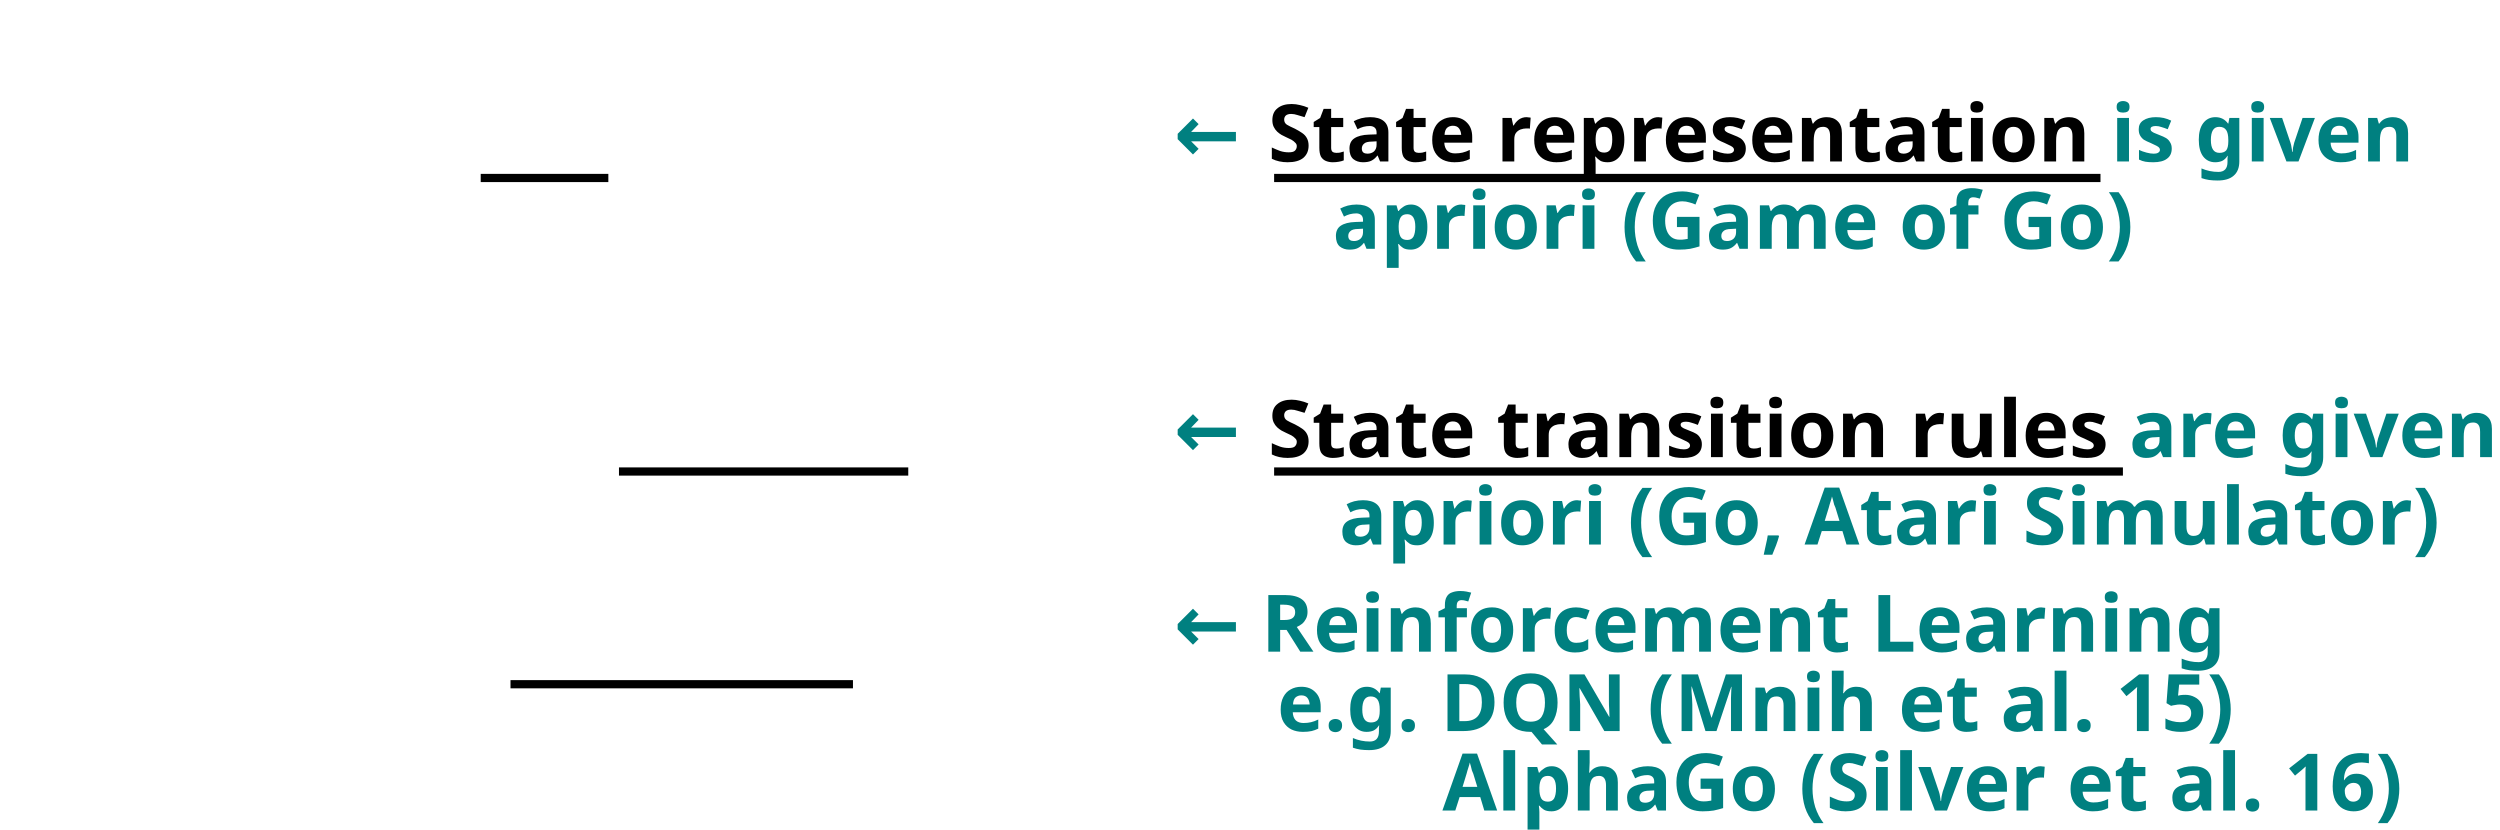
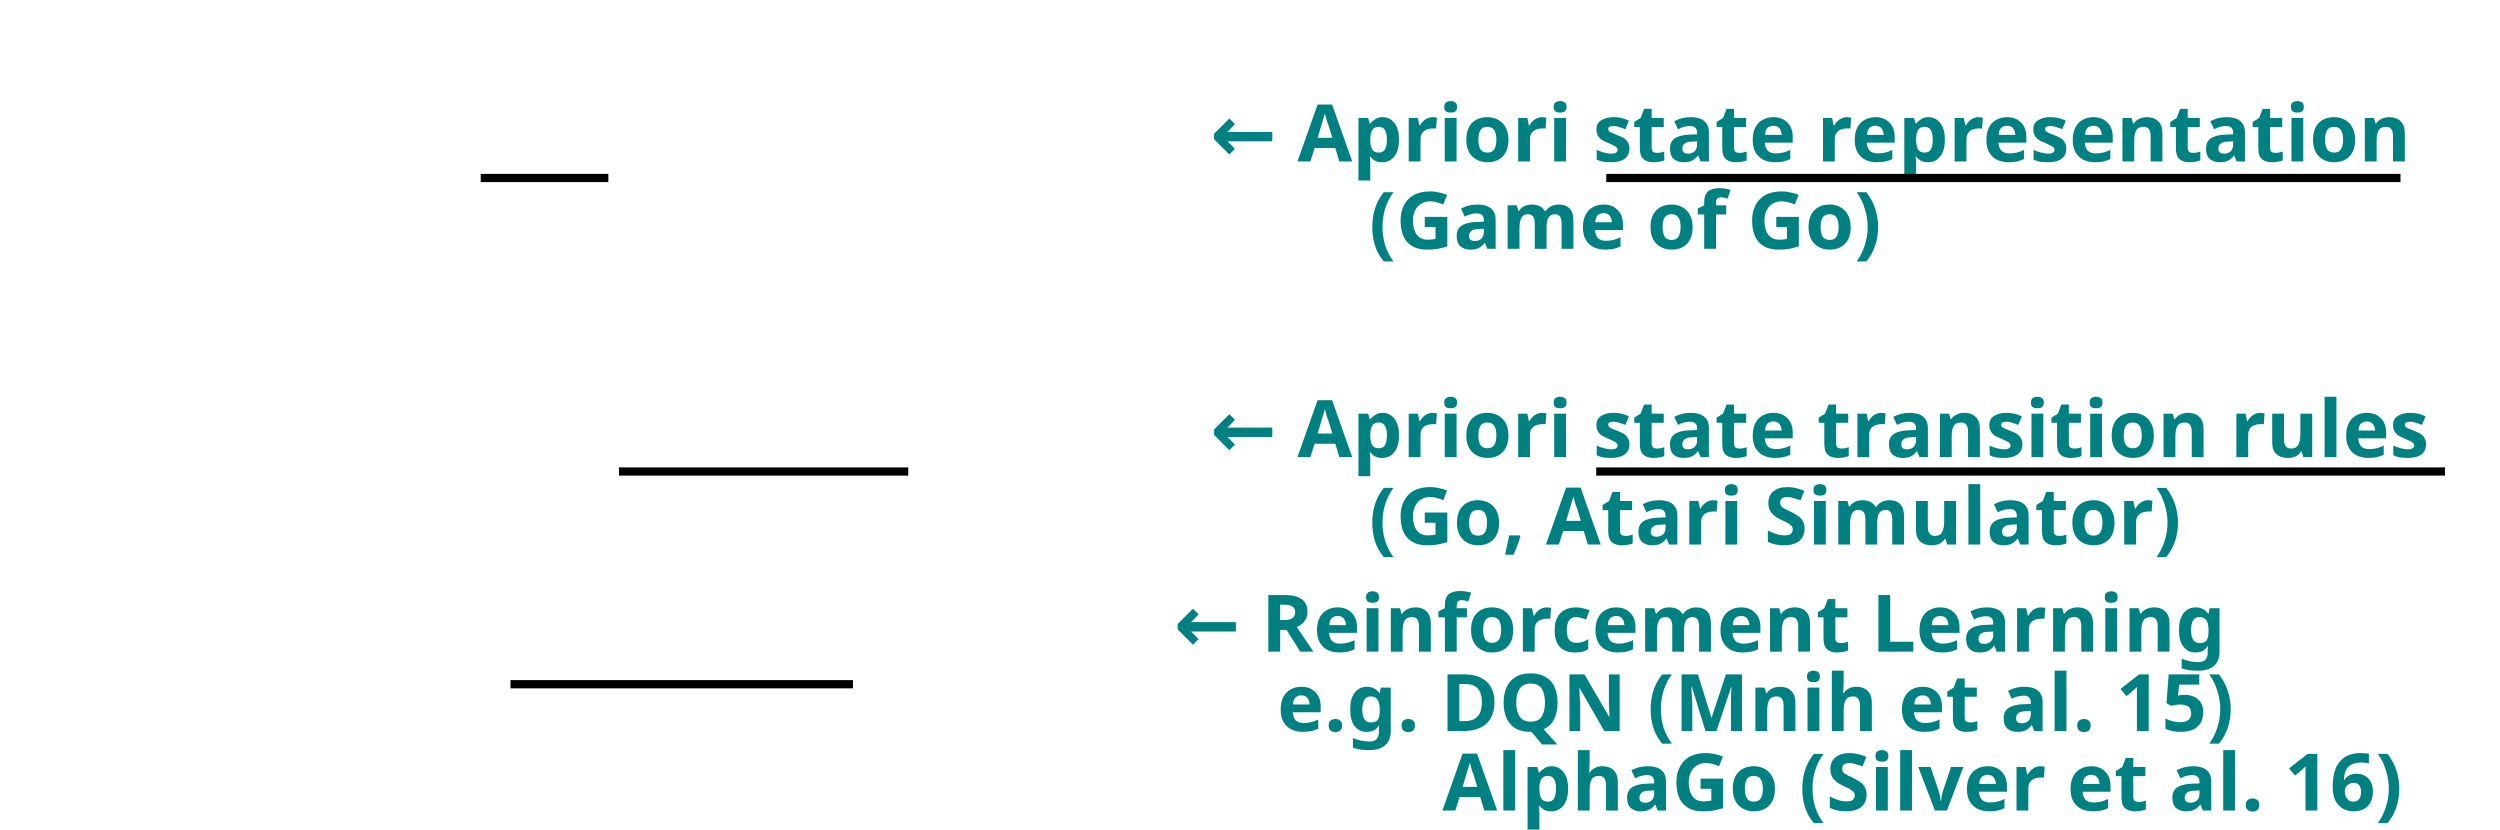
<svg xmlns="http://www.w3.org/2000/svg" width="145.521mm" height="48.288mm" viewBox="0 0 145.521 48.288" version="1.1" id="svg871">
  <defs id="defs865" />
  <g id="layer1" transform="translate(-5.746548,7.386053)">
    <flowRoot xml:space="preserve" id="flowRoot1416" style="color:#000000;font-style:normal;font-variant:normal;font-weight:bold;font-stretch:normal;font-size:13.333px;line-height:125%;font-family:'Noto Sans';-inkscape-font-specification:'Noto Sans Bold';font-variant-ligatures:normal;font-variant-position:normal;font-variant-caps:normal;font-variant-numeric:normal;font-variant-alternates:normal;font-feature-settings:normal;text-indent:0;text-align:start;text-decoration:none;text-decoration-line:none;text-decoration-style:solid;text-decoration-color:#000000;letter-spacing:0px;word-spacing:0px;text-transform:none;writing-mode:lr-tb;direction:ltr;text-orientation:mixed;dominant-baseline:auto;baseline-shift:baseline;text-anchor:start;white-space:normal;shape-padding:0;clip-rule:nonzero;display:inline;overflow:visible;visibility:visible;opacity:1;isolation:auto;mix-blend-mode:normal;color-interpolation:sRGB;color-interpolation-filters:linearRGB;solid-color:#000000;solid-opacity:1;vector-effect:none;fill:#000000;fill-opacity:1;fill-rule:nonzero;stroke:none;stroke-width:3.78;stroke-linecap:butt;stroke-linejoin:miter;stroke-miterlimit:4;stroke-dasharray:none;stroke-dashoffset:0;stroke-opacity:1;marker:none;marker-start:none;marker-mid:none;marker-end:none;color-rendering:auto;image-rendering:auto;shape-rendering:auto;text-rendering:auto;enable-background:accumulate" transform="matrix(0.3466781,0,0,0.3466781,-11.06328,-21.79624)">
      <flowRegion id="flowRegion1418" style="font-style:normal;font-variant:normal;font-weight:bold;font-stretch:normal;font-size:13.333px;font-family:'Noto Sans';-inkscape-font-specification:'Noto Sans Bold';text-align:start;text-anchor:start">
        <rect id="rect1420" width="626.295" height="530.33" x="48.487" y="39.636" style="font-style:normal;font-variant:normal;font-weight:bold;font-stretch:normal;font-size:13.333px;font-family:'Noto Sans';-inkscape-font-specification:'Noto Sans Bold';text-align:start;text-anchor:start" />
      </flowRegion>
      <flowPara id="flowPara1422">
        <flowSpan style="font-style:normal;font-variant:normal;font-weight:bold;font-stretch:normal;font-size:13.333px;font-family:'Noto Sans';-inkscape-font-specification:'Noto Sans Bold';fill:#800080" id="flowSpan1450">function</flowSpan> SearchAgent():</flowPara>
      <flowPara id="flowPara1426">    OPEN ← { <flowSpan style="font-style:normal;font-variant:normal;font-weight:bold;font-stretch:normal;font-size:13.333px;font-family:'Noto Sans';-inkscape-font-specification:'Noto Sans Bold';fill:#ff0000" id="flowSpan1446">init</flowSpan> }</flowPara>
      <flowPara id="flowPara1428">
        <flowSpan style="font-style:normal;font-variant:normal;font-weight:bold;font-stretch:normal;font-size:13.333px;font-family:'Noto Sans';-inkscape-font-specification:'Noto Sans Bold';fill:#800080" id="flowSpan1472">    until</flowSpan> goal found:</flowPara>
      <flowPara id="flowPara1430">        node ← select(OPEN)</flowPara>
      <flowPara id="flowPara1432">        Children ← <flowSpan style="font-style:normal;font-variant:normal;font-weight:bold;font-stretch:normal;font-size:13.333px;font-family:'Noto Sans';-inkscape-font-specification:'Noto Sans Bold';fill:#ff0000" id="flowSpan1442">expand</flowSpan>(node)</flowPara>
      <flowPara id="flowPara1434">
        <flowSpan style="font-style:normal;font-variant:normal;font-weight:bold;font-stretch:normal;font-size:13.333px;font-family:'Noto Sans';-inkscape-font-specification:'Noto Sans Bold';fill:#800080" id="flowSpan1474">        for</flowSpan>
        <flowSpan style="font-style:normal;font-variant:normal;font-weight:bold;font-stretch:normal;font-size:13.333px;font-family:'Noto Sans';-inkscape-font-specification:'Noto Sans Bold';fill:#800080" id="flowSpan1476">each</flowSpan> c ∈ Children:</flowPara>
      <flowPara id="flowPara1436">            key ← <flowSpan style="font-style:normal;font-variant:normal;font-weight:bold;font-stretch:normal;font-size:13.333px;font-family:'Noto Sans';-inkscape-font-specification:'Noto Sans Bold';fill:#ff0000" id="flowSpan1444">evaluate</flowSpan>(c)</flowPara>
      <flowPara id="flowPara1438">            insert(OPEN, c, key)</flowPara>
      <flowPara id="flowPara1440" />
    </flowRoot>
    <text xml:space="preserve" style="color:#000000;font-style:normal;font-variant:normal;font-weight:bold;font-stretch:normal;font-size:4.622px;line-height:100%;font-family:'Noto Sans';-inkscape-font-specification:'Noto Sans Bold';font-variant-ligatures:normal;font-variant-position:normal;font-variant-caps:normal;font-variant-numeric:normal;font-variant-alternates:normal;font-feature-settings:normal;text-indent:0;text-align:start;text-decoration:none;text-decoration-line:none;text-decoration-style:solid;text-decoration-color:#000000;letter-spacing:0px;word-spacing:0px;text-transform:none;writing-mode:lr-tb;direction:ltr;text-orientation:mixed;dominant-baseline:auto;baseline-shift:baseline;text-anchor:start;white-space:normal;shape-padding:0;clip-rule:nonzero;display:inline;overflow:visible;visibility:visible;opacity:1;isolation:auto;mix-blend-mode:normal;color-interpolation:sRGB;color-interpolation-filters:linearRGB;solid-color:#000000;solid-opacity:1;vector-effect:none;fill:#008080;fill-opacity:1;fill-rule:nonzero;stroke:none;stroke-width:1.31;stroke-linecap:butt;stroke-linejoin:miter;stroke-miterlimit:4;stroke-dasharray:none;stroke-dashoffset:0;stroke-opacity:1;marker:none;marker-start:none;marker-mid:none;marker-end:none;color-rendering:auto;image-rendering:auto;shape-rendering:auto;text-rendering:auto;enable-background:accumulate" x="74.077" y="30.547" id="text4503">
      <tspan id="tspan4501" x="74.077" y="30.547" style="font-style:normal;font-variant:normal;font-weight:bold;font-stretch:normal;font-size:4.622px;line-height:100%;font-family:'Noto Sans';-inkscape-font-specification:'Noto Sans Bold';font-variant-ligatures:normal;font-variant-position:normal;font-variant-caps:normal;font-variant-numeric:normal;font-variant-alternates:normal;font-feature-settings:normal;text-indent:0;text-align:start;text-decoration:none;text-decoration-line:none;text-decoration-style:solid;text-decoration-color:#000000;letter-spacing:0px;word-spacing:0px;text-transform:none;writing-mode:lr-tb;direction:ltr;text-orientation:mixed;dominant-baseline:auto;baseline-shift:baseline;text-anchor:start;white-space:normal;shape-padding:0;vector-effect:none;fill:#008080;fill-opacity:1;stroke:none;stroke-width:1.31;stroke-linecap:butt;stroke-linejoin:miter;stroke-miterlimit:4;stroke-dasharray:none;stroke-dashoffset:0;stroke-opacity:1;marker:none;marker-start:none;marker-mid:none;marker-end:none">← Reinforcement Learning</tspan>
      <tspan x="74.077" y="35.169" style="font-style:normal;font-variant:normal;font-weight:bold;font-stretch:normal;font-size:4.622px;line-height:100%;font-family:'Noto Sans';-inkscape-font-specification:'Noto Sans Bold';font-variant-ligatures:normal;font-variant-position:normal;font-variant-caps:normal;font-variant-numeric:normal;font-variant-alternates:normal;font-feature-settings:normal;text-indent:0;text-align:start;text-decoration:none;text-decoration-line:none;text-decoration-style:solid;text-decoration-color:#000000;letter-spacing:0px;word-spacing:0px;text-transform:none;writing-mode:lr-tb;direction:ltr;text-orientation:mixed;dominant-baseline:auto;baseline-shift:baseline;text-anchor:start;white-space:normal;shape-padding:0;vector-effect:none;fill:#008080;fill-opacity:1;stroke:none;stroke-width:1.31;stroke-linecap:butt;stroke-linejoin:miter;stroke-miterlimit:4;stroke-dasharray:none;stroke-dashoffset:0;stroke-opacity:1;marker:none;marker-start:none;marker-mid:none;marker-end:none" id="tspan4505">     e.g. DQN (Mnih et al. 15)</tspan>
      <tspan x="74.077" y="39.792" style="font-style:normal;font-variant:normal;font-weight:bold;font-stretch:normal;font-size:4.622px;line-height:100%;font-family:'Noto Sans';-inkscape-font-specification:'Noto Sans Bold';font-variant-ligatures:normal;font-variant-position:normal;font-variant-caps:normal;font-variant-numeric:normal;font-variant-alternates:normal;font-feature-settings:normal;text-indent:0;text-align:start;text-decoration:none;text-decoration-line:none;text-decoration-style:solid;text-decoration-color:#000000;letter-spacing:0px;word-spacing:0px;text-transform:none;writing-mode:lr-tb;direction:ltr;text-orientation:mixed;dominant-baseline:auto;baseline-shift:baseline;text-anchor:start;white-space:normal;shape-padding:0;vector-effect:none;fill:#008080;fill-opacity:1;stroke:none;stroke-width:1.31;stroke-linecap:butt;stroke-linejoin:miter;stroke-miterlimit:4;stroke-dasharray:none;stroke-dashoffset:0;stroke-opacity:1;marker:none;marker-start:none;marker-mid:none;marker-end:none" id="tspan4507">             AlphaGo (Silver et al. 16)</tspan>
    </text>
-     <text xml:space="preserve" style="color:#000000;font-style:normal;font-variant:normal;font-weight:bold;font-stretch:normal;font-size:4.622px;line-height:110%;font-family:'Noto Sans';-inkscape-font-specification:'Noto Sans Bold';font-variant-ligatures:normal;font-variant-position:normal;font-variant-caps:normal;font-variant-numeric:normal;font-variant-alternates:normal;font-feature-settings:normal;text-indent:0;text-align:start;text-decoration:none;text-decoration-line:none;text-decoration-style:solid;text-decoration-color:#000000;letter-spacing:0px;word-spacing:0px;text-transform:none;writing-mode:lr-tb;direction:ltr;text-orientation:mixed;dominant-baseline:auto;baseline-shift:baseline;text-anchor:start;white-space:normal;shape-padding:0;clip-rule:nonzero;display:inline;overflow:visible;visibility:visible;opacity:1;isolation:auto;mix-blend-mode:normal;color-interpolation:sRGB;color-interpolation-filters:linearRGB;solid-color:#000000;solid-opacity:1;vector-effect:none;fill:#008080;fill-opacity:1;fill-rule:nonzero;stroke:none;stroke-width:1.31;stroke-linecap:butt;stroke-linejoin:miter;stroke-miterlimit:4;stroke-dasharray:none;stroke-dashoffset:0;stroke-opacity:1;marker:none;marker-start:none;marker-mid:none;marker-end:none;color-rendering:auto;image-rendering:auto;shape-rendering:auto;text-rendering:auto;enable-background:accumulate" x="74.077" y="2.013" id="text4511">
-       <tspan id="tspan4509" x="74.077" y="2.013" style="font-style:normal;font-variant:normal;font-weight:bold;font-stretch:normal;font-size:4.622px;line-height:110%;font-family:'Noto Sans';-inkscape-font-specification:'Noto Sans Bold';font-variant-ligatures:normal;font-variant-position:normal;font-variant-caps:normal;font-variant-numeric:normal;font-variant-alternates:normal;font-feature-settings:normal;text-indent:0;text-align:start;text-decoration:none;text-decoration-line:none;text-decoration-style:solid;text-decoration-color:#000000;letter-spacing:0px;word-spacing:0px;text-transform:none;writing-mode:lr-tb;direction:ltr;text-orientation:mixed;dominant-baseline:auto;baseline-shift:baseline;text-anchor:start;white-space:normal;shape-padding:0;vector-effect:none;fill:#008080;fill-opacity:1;stroke:none;stroke-width:1.31;stroke-linecap:butt;stroke-linejoin:miter;stroke-miterlimit:4;stroke-dasharray:none;stroke-dashoffset:0;stroke-opacity:1;marker:none;marker-start:none;marker-mid:none;marker-end:none">← <tspan style="line-height:110%;fill:#000000;stroke-width:1.31" id="tspan4588">State representation</tspan> is given</tspan>
-       <tspan x="74.077" y="7.098" style="font-style:normal;font-variant:normal;font-weight:bold;font-stretch:normal;font-size:4.622px;line-height:110%;font-family:'Noto Sans';-inkscape-font-specification:'Noto Sans Bold';font-variant-ligatures:normal;font-variant-position:normal;font-variant-caps:normal;font-variant-numeric:normal;font-variant-alternates:normal;font-feature-settings:normal;text-indent:0;text-align:start;text-decoration:none;text-decoration-line:none;text-decoration-style:solid;text-decoration-color:#000000;letter-spacing:0px;word-spacing:0px;text-transform:none;writing-mode:lr-tb;direction:ltr;text-orientation:mixed;dominant-baseline:auto;baseline-shift:baseline;text-anchor:start;white-space:normal;shape-padding:0;vector-effect:none;fill:#008080;fill-opacity:1;stroke:none;stroke-width:1.31;stroke-linecap:butt;stroke-linejoin:miter;stroke-miterlimit:4;stroke-dasharray:none;stroke-dashoffset:0;stroke-opacity:1;marker:none;marker-start:none;marker-mid:none;marker-end:none" id="tspan4584">　　apriori (Game of Go)</tspan>
+     <text xml:space="preserve" style="color:#000000;font-style:normal;font-variant:normal;font-weight:bold;font-stretch:normal;font-size:4.622px;line-height:110%;font-family:'Noto Sans';-inkscape-font-specification:'Noto Sans Bold';font-variant-ligatures:normal;font-variant-position:normal;font-variant-caps:normal;font-variant-numeric:normal;font-variant-alternates:normal;font-feature-settings:normal;text-indent:0;text-align:start;text-decoration:none;text-decoration-line:none;text-decoration-style:solid;text-decoration-color:#000000;letter-spacing:0px;word-spacing:0px;text-transform:none;writing-mode:lr-tb;direction:ltr;text-orientation:mixed;dominant-baseline:auto;baseline-shift:baseline;text-anchor:start;white-space:normal;shape-padding:0;clip-rule:nonzero;display:inline;overflow:visible;visibility:visible;opacity:1;isolation:auto;mix-blend-mode:normal;color-interpolation:sRGB;color-interpolation-filters:linearRGB;solid-color:#000000;solid-opacity:1;vector-effect:none;fill:#008080;fill-opacity:1;fill-rule:nonzero;stroke:none;stroke-width:1.31;stroke-linecap:butt;stroke-linejoin:miter;stroke-miterlimit:4;stroke-dasharray:none;stroke-dashoffset:0;stroke-opacity:1;marker:none;marker-start:none;marker-mid:none;marker-end:none;color-rendering:auto;image-rendering:auto;shape-rendering:auto;text-rendering:auto;enable-background:accumulate;" x="76.194" y="2.013" id="text4511">
+       <tspan id="tspan4509" x="76.194" y="2.013" style="font-style:normal;font-variant:normal;font-weight:bold;font-stretch:normal;font-size:4.622px;line-height:110%;font-family:'Noto Sans';-inkscape-font-specification:'Noto Sans Bold';font-variant-ligatures:normal;font-variant-position:normal;font-variant-caps:normal;font-variant-numeric:normal;font-variant-alternates:normal;font-feature-settings:normal;text-indent:0;text-align:start;text-decoration:none;text-decoration-line:none;text-decoration-style:solid;text-decoration-color:#000000;letter-spacing:0px;word-spacing:0px;text-transform:none;writing-mode:lr-tb;direction:ltr;text-orientation:mixed;dominant-baseline:auto;baseline-shift:baseline;text-anchor:start;white-space:normal;shape-padding:0;vector-effect:none;fill:#008080;fill-opacity:1;stroke:none;stroke-width:1.31;stroke-linecap:butt;stroke-linejoin:miter;stroke-miterlimit:4;stroke-dasharray:none;stroke-dashoffset:0;stroke-opacity:1;marker:none;marker-start:none;marker-mid:none;marker-end:none;">← Apriori s<tspan style="line-height:110%;fill:#008080;stroke-width:1.31;" id="tspan4588">tate representation</tspan>
+       </tspan>
+       <tspan x="76.194" y="7.098" style="font-style:normal;font-variant:normal;font-weight:bold;font-stretch:normal;font-size:4.622px;line-height:110%;font-family:'Noto Sans';-inkscape-font-specification:'Noto Sans Bold';font-variant-ligatures:normal;font-variant-position:normal;font-variant-caps:normal;font-variant-numeric:normal;font-variant-alternates:normal;font-feature-settings:normal;text-indent:0;text-align:start;text-decoration:none;text-decoration-line:none;text-decoration-style:solid;text-decoration-color:#000000;letter-spacing:0px;word-spacing:0px;text-transform:none;writing-mode:lr-tb;direction:ltr;text-orientation:mixed;dominant-baseline:auto;baseline-shift:baseline;text-anchor:start;white-space:normal;shape-padding:0;vector-effect:none;fill:#008080;fill-opacity:1;stroke:none;stroke-width:1.31;stroke-linecap:butt;stroke-linejoin:miter;stroke-miterlimit:4;stroke-dasharray:none;stroke-dashoffset:0;stroke-opacity:1;marker:none;marker-start:none;marker-mid:none;marker-end:none;" id="tspan4584">　　(Game of Go)</tspan>
    </text>
-     <text xml:space="preserve" style="color:#000000;font-style:normal;font-variant:normal;font-weight:bold;font-stretch:normal;font-size:4.622px;line-height:110%;font-family:'Noto Sans';-inkscape-font-specification:'Noto Sans Bold';font-variant-ligatures:normal;font-variant-position:normal;font-variant-caps:normal;font-variant-numeric:normal;font-variant-alternates:normal;font-feature-settings:normal;text-indent:0;text-align:start;text-decoration:none;text-decoration-line:none;text-decoration-style:solid;text-decoration-color:#000000;letter-spacing:0px;word-spacing:0px;text-transform:none;writing-mode:lr-tb;direction:ltr;text-orientation:mixed;dominant-baseline:auto;baseline-shift:baseline;text-anchor:start;white-space:normal;shape-padding:0;clip-rule:nonzero;display:inline;overflow:visible;visibility:visible;opacity:1;isolation:auto;mix-blend-mode:normal;color-interpolation:sRGB;color-interpolation-filters:linearRGB;solid-color:#000000;solid-opacity:1;vector-effect:none;fill:#008080;fill-opacity:1;fill-rule:nonzero;stroke:none;stroke-width:1.31;stroke-linecap:butt;stroke-linejoin:miter;stroke-miterlimit:4;stroke-dasharray:none;stroke-dashoffset:0;stroke-opacity:1;marker:none;marker-start:none;marker-mid:none;marker-end:none;color-rendering:auto;image-rendering:auto;shape-rendering:auto;text-rendering:auto;enable-background:accumulate" x="74.077" y="19.224" id="text4515">
-       <tspan x="74.077" y="19.224" style="font-style:normal;font-variant:normal;font-weight:bold;font-stretch:normal;font-size:4.622px;line-height:110%;font-family:'Noto Sans';-inkscape-font-specification:'Noto Sans Bold';font-variant-ligatures:normal;font-variant-position:normal;font-variant-caps:normal;font-variant-numeric:normal;font-variant-alternates:normal;font-feature-settings:normal;text-indent:0;text-align:start;text-decoration:none;text-decoration-line:none;text-decoration-style:solid;text-decoration-color:#000000;letter-spacing:0px;word-spacing:0px;text-transform:none;writing-mode:lr-tb;direction:ltr;text-orientation:mixed;dominant-baseline:auto;baseline-shift:baseline;text-anchor:start;white-space:normal;shape-padding:0;vector-effect:none;fill:#008080;fill-opacity:1;stroke:none;stroke-width:1.31;stroke-linecap:butt;stroke-linejoin:miter;stroke-miterlimit:4;stroke-dasharray:none;stroke-dashoffset:0;stroke-opacity:1;marker:none;marker-start:none;marker-mid:none;marker-end:none" id="tspan4517">← <tspan style="line-height:110%;fill:#000000;stroke-width:1.31" id="tspan4590">State transition rules</tspan> are given</tspan>
-       <tspan x="74.077" y="24.308" style="font-style:normal;font-variant:normal;font-weight:bold;font-stretch:normal;font-size:4.622px;line-height:110%;font-family:'Noto Sans';-inkscape-font-specification:'Noto Sans Bold';font-variant-ligatures:normal;font-variant-position:normal;font-variant-caps:normal;font-variant-numeric:normal;font-variant-alternates:normal;font-feature-settings:normal;text-indent:0;text-align:start;text-decoration:none;text-decoration-line:none;text-decoration-style:solid;text-decoration-color:#000000;letter-spacing:0px;word-spacing:0px;text-transform:none;writing-mode:lr-tb;direction:ltr;text-orientation:mixed;dominant-baseline:auto;baseline-shift:baseline;text-anchor:start;white-space:normal;shape-padding:0;vector-effect:none;fill:#008080;fill-opacity:1;stroke:none;stroke-width:1.31;stroke-linecap:butt;stroke-linejoin:miter;stroke-miterlimit:4;stroke-dasharray:none;stroke-dashoffset:0;stroke-opacity:1;marker:none;marker-start:none;marker-mid:none;marker-end:none" id="tspan4586">        apriori (Go, Atari Simulator)</tspan>
+     <text xml:space="preserve" style="color:#000000;font-style:normal;font-variant:normal;font-weight:bold;font-stretch:normal;font-size:4.622px;line-height:110%;font-family:'Noto Sans';-inkscape-font-specification:'Noto Sans Bold';font-variant-ligatures:normal;font-variant-position:normal;font-variant-caps:normal;font-variant-numeric:normal;font-variant-alternates:normal;font-feature-settings:normal;text-indent:0;text-align:start;text-decoration:none;text-decoration-line:none;text-decoration-style:solid;text-decoration-color:#000000;letter-spacing:0px;word-spacing:0px;text-transform:none;writing-mode:lr-tb;direction:ltr;text-orientation:mixed;dominant-baseline:auto;baseline-shift:baseline;text-anchor:start;white-space:normal;shape-padding:0;clip-rule:nonzero;display:inline;overflow:visible;visibility:visible;opacity:1;isolation:auto;mix-blend-mode:normal;color-interpolation:sRGB;color-interpolation-filters:linearRGB;solid-color:#000000;solid-opacity:1;vector-effect:none;fill:#008080;fill-opacity:1;fill-rule:nonzero;stroke:none;stroke-width:1.31;stroke-linecap:butt;stroke-linejoin:miter;stroke-miterlimit:4;stroke-dasharray:none;stroke-dashoffset:0;stroke-opacity:1;marker:none;marker-start:none;marker-mid:none;marker-end:none;color-rendering:auto;image-rendering:auto;shape-rendering:auto;text-rendering:auto;enable-background:accumulate;" x="76.194" y="19.224" id="text4515">
+       <tspan x="76.194" y="19.224" style="font-style:normal;font-variant:normal;font-weight:bold;font-stretch:normal;font-size:4.622px;line-height:110%;font-family:'Noto Sans';-inkscape-font-specification:'Noto Sans Bold';font-variant-ligatures:normal;font-variant-position:normal;font-variant-caps:normal;font-variant-numeric:normal;font-variant-alternates:normal;font-feature-settings:normal;text-indent:0;text-align:start;text-decoration:none;text-decoration-line:none;text-decoration-style:solid;text-decoration-color:#000000;letter-spacing:0px;word-spacing:0px;text-transform:none;writing-mode:lr-tb;direction:ltr;text-orientation:mixed;dominant-baseline:auto;baseline-shift:baseline;text-anchor:start;white-space:normal;shape-padding:0;vector-effect:none;fill:#008080;fill-opacity:1;stroke:none;stroke-width:1.31;stroke-linecap:butt;stroke-linejoin:miter;stroke-miterlimit:4;stroke-dasharray:none;stroke-dashoffset:0;stroke-opacity:1;marker:none;marker-start:none;marker-mid:none;marker-end:none;" id="tspan4586">← Apriori s<tspan style="line-height:110%;fill:#008080;stroke-width:1.31;" id="tspan4590">tate transition rules</tspan>
+       </tspan>
+       <tspan x="76.194" y="24.308" style="font-style:normal;font-variant:normal;font-weight:bold;font-stretch:normal;font-size:4.622px;line-height:110%;font-family:'Noto Sans';-inkscape-font-specification:'Noto Sans Bold';font-variant-ligatures:normal;font-variant-position:normal;font-variant-caps:normal;font-variant-numeric:normal;font-variant-alternates:normal;font-feature-settings:normal;text-indent:0;text-align:start;text-decoration:none;text-decoration-line:none;text-decoration-style:solid;text-decoration-color:#000000;letter-spacing:0px;word-spacing:0px;text-transform:none;writing-mode:lr-tb;direction:ltr;text-orientation:mixed;dominant-baseline:auto;baseline-shift:baseline;text-anchor:start;white-space:normal;shape-padding:0;vector-effect:none;fill:#008080;fill-opacity:1;stroke:none;stroke-width:1.31;stroke-linecap:butt;stroke-linejoin:miter;stroke-miterlimit:4;stroke-dasharray:none;stroke-dashoffset:0;stroke-opacity:1;marker:none;marker-start:none;marker-mid:none;marker-end:none;" id="tspan47">　　(Go, Atari Simulator)</tspan>
    </text>
    <path style="color:#000000;clip-rule:nonzero;display:inline;overflow:visible;visibility:visible;opacity:1;isolation:auto;mix-blend-mode:normal;color-interpolation:sRGB;color-interpolation-filters:linearRGB;solid-color:#000000;solid-opacity:1;vector-effect:none;fill:none;fill-opacity:1;fill-rule:nonzero;stroke:#000000;stroke-width:0.478;stroke-linecap:butt;stroke-linejoin:miter;stroke-miterlimit:4;stroke-dasharray:none;stroke-dashoffset:0;stroke-opacity:1;marker:none;marker-start:none;marker-mid:none;marker-end:none;color-rendering:auto;image-rendering:auto;shape-rendering:auto;text-rendering:auto;enable-background:accumulate" d="m 33.728,2.974 h 7.429" id="path38" />
    <path style="color:#000000;clip-rule:nonzero;display:inline;overflow:visible;visibility:visible;opacity:1;isolation:auto;mix-blend-mode:normal;color-interpolation:sRGB;color-interpolation-filters:linearRGB;solid-color:#000000;solid-opacity:1;vector-effect:none;fill:none;fill-opacity:1;fill-rule:nonzero;stroke:#000000;stroke-width:0.478;stroke-linecap:butt;stroke-linejoin:miter;stroke-miterlimit:4;stroke-dasharray:none;stroke-dashoffset:0;stroke-opacity:1;marker:none;marker-start:none;marker-mid:none;marker-end:none;color-rendering:auto;image-rendering:auto;shape-rendering:auto;text-rendering:auto;enable-background:accumulate" d="m 41.776,20.06 h 16.839" id="path38-3" />
    <path style="color:#000000;clip-rule:nonzero;display:inline;overflow:visible;visibility:visible;opacity:1;isolation:auto;mix-blend-mode:normal;color-interpolation:sRGB;color-interpolation-filters:linearRGB;solid-color:#000000;solid-opacity:1;vector-effect:none;fill:none;fill-opacity:1;fill-rule:nonzero;stroke:#000000;stroke-width:0.478;stroke-linecap:butt;stroke-linejoin:miter;stroke-miterlimit:4;stroke-dasharray:none;stroke-dashoffset:0;stroke-opacity:1;marker:none;marker-start:none;marker-mid:none;marker-end:none;color-rendering:auto;image-rendering:auto;shape-rendering:auto;text-rendering:auto;enable-background:accumulate" d="M 35.462,32.442 H 55.396" id="path38-3-6" />
-     <path style="color:#000000;clip-rule:nonzero;display:inline;overflow:visible;visibility:visible;opacity:1;isolation:auto;mix-blend-mode:normal;color-interpolation:sRGB;color-interpolation-filters:linearRGB;solid-color:#000000;solid-opacity:1;vector-effect:none;fill:none;fill-opacity:1;fill-rule:nonzero;stroke:#000000;stroke-width:0.478;stroke-linecap:butt;stroke-linejoin:miter;stroke-miterlimit:4;stroke-dasharray:none;stroke-dashoffset:0;stroke-opacity:1;marker:none;marker-start:none;marker-mid:none;marker-end:none;color-rendering:auto;image-rendering:auto;shape-rendering:auto;text-rendering:auto;enable-background:accumulate" d="M 79.911,2.974 H 128.012" id="path38-7" />
-     <path style="color:#000000;clip-rule:nonzero;display:inline;overflow:visible;visibility:visible;opacity:1;isolation:auto;mix-blend-mode:normal;color-interpolation:sRGB;color-interpolation-filters:linearRGB;solid-color:#000000;solid-opacity:1;vector-effect:none;fill:none;fill-opacity:1;fill-rule:nonzero;stroke:#000000;stroke-width:0.478;stroke-linecap:butt;stroke-linejoin:miter;stroke-miterlimit:4;stroke-dasharray:none;stroke-dashoffset:0;stroke-opacity:1;marker:none;marker-start:none;marker-mid:none;marker-end:none;color-rendering:auto;image-rendering:auto;shape-rendering:auto;text-rendering:auto;enable-background:accumulate" d="M 79.911,20.06 H 129.318" id="path38-3-5" />
+     <path style="color:#000000;clip-rule:nonzero;display:inline;overflow:visible;visibility:visible;opacity:1;isolation:auto;mix-blend-mode:normal;color-interpolation:sRGB;color-interpolation-filters:linearRGB;solid-color:#000000;solid-opacity:1;vector-effect:none;fill:none;fill-opacity:1;fill-rule:nonzero;stroke:#000000;stroke-width:0.478;stroke-linecap:butt;stroke-linejoin:miter;stroke-miterlimit:4;stroke-dasharray:none;stroke-dashoffset:0;stroke-opacity:1;marker:none;marker-start:none;marker-mid:none;marker-end:none;color-rendering:auto;image-rendering:auto;shape-rendering:auto;text-rendering:auto;enable-background:accumulate" d="M 99.244,2.974 H 145.475" id="path38-7" />
+     <path style="color:#000000;clip-rule:nonzero;display:inline;overflow:visible;visibility:visible;opacity:1;isolation:auto;mix-blend-mode:normal;color-interpolation:sRGB;color-interpolation-filters:linearRGB;solid-color:#000000;solid-opacity:1;vector-effect:none;fill:none;fill-opacity:1;fill-rule:nonzero;stroke:#000000;stroke-width:0.478;stroke-linecap:butt;stroke-linejoin:miter;stroke-miterlimit:4;stroke-dasharray:none;stroke-dashoffset:0;stroke-opacity:1;marker:none;marker-start:none;marker-mid:none;marker-end:none;color-rendering:auto;image-rendering:auto;shape-rendering:auto;text-rendering:auto;enable-background:accumulate" d="M 98.659,20.06 H 148.066" id="path38-3-5" />
  </g>
</svg>
